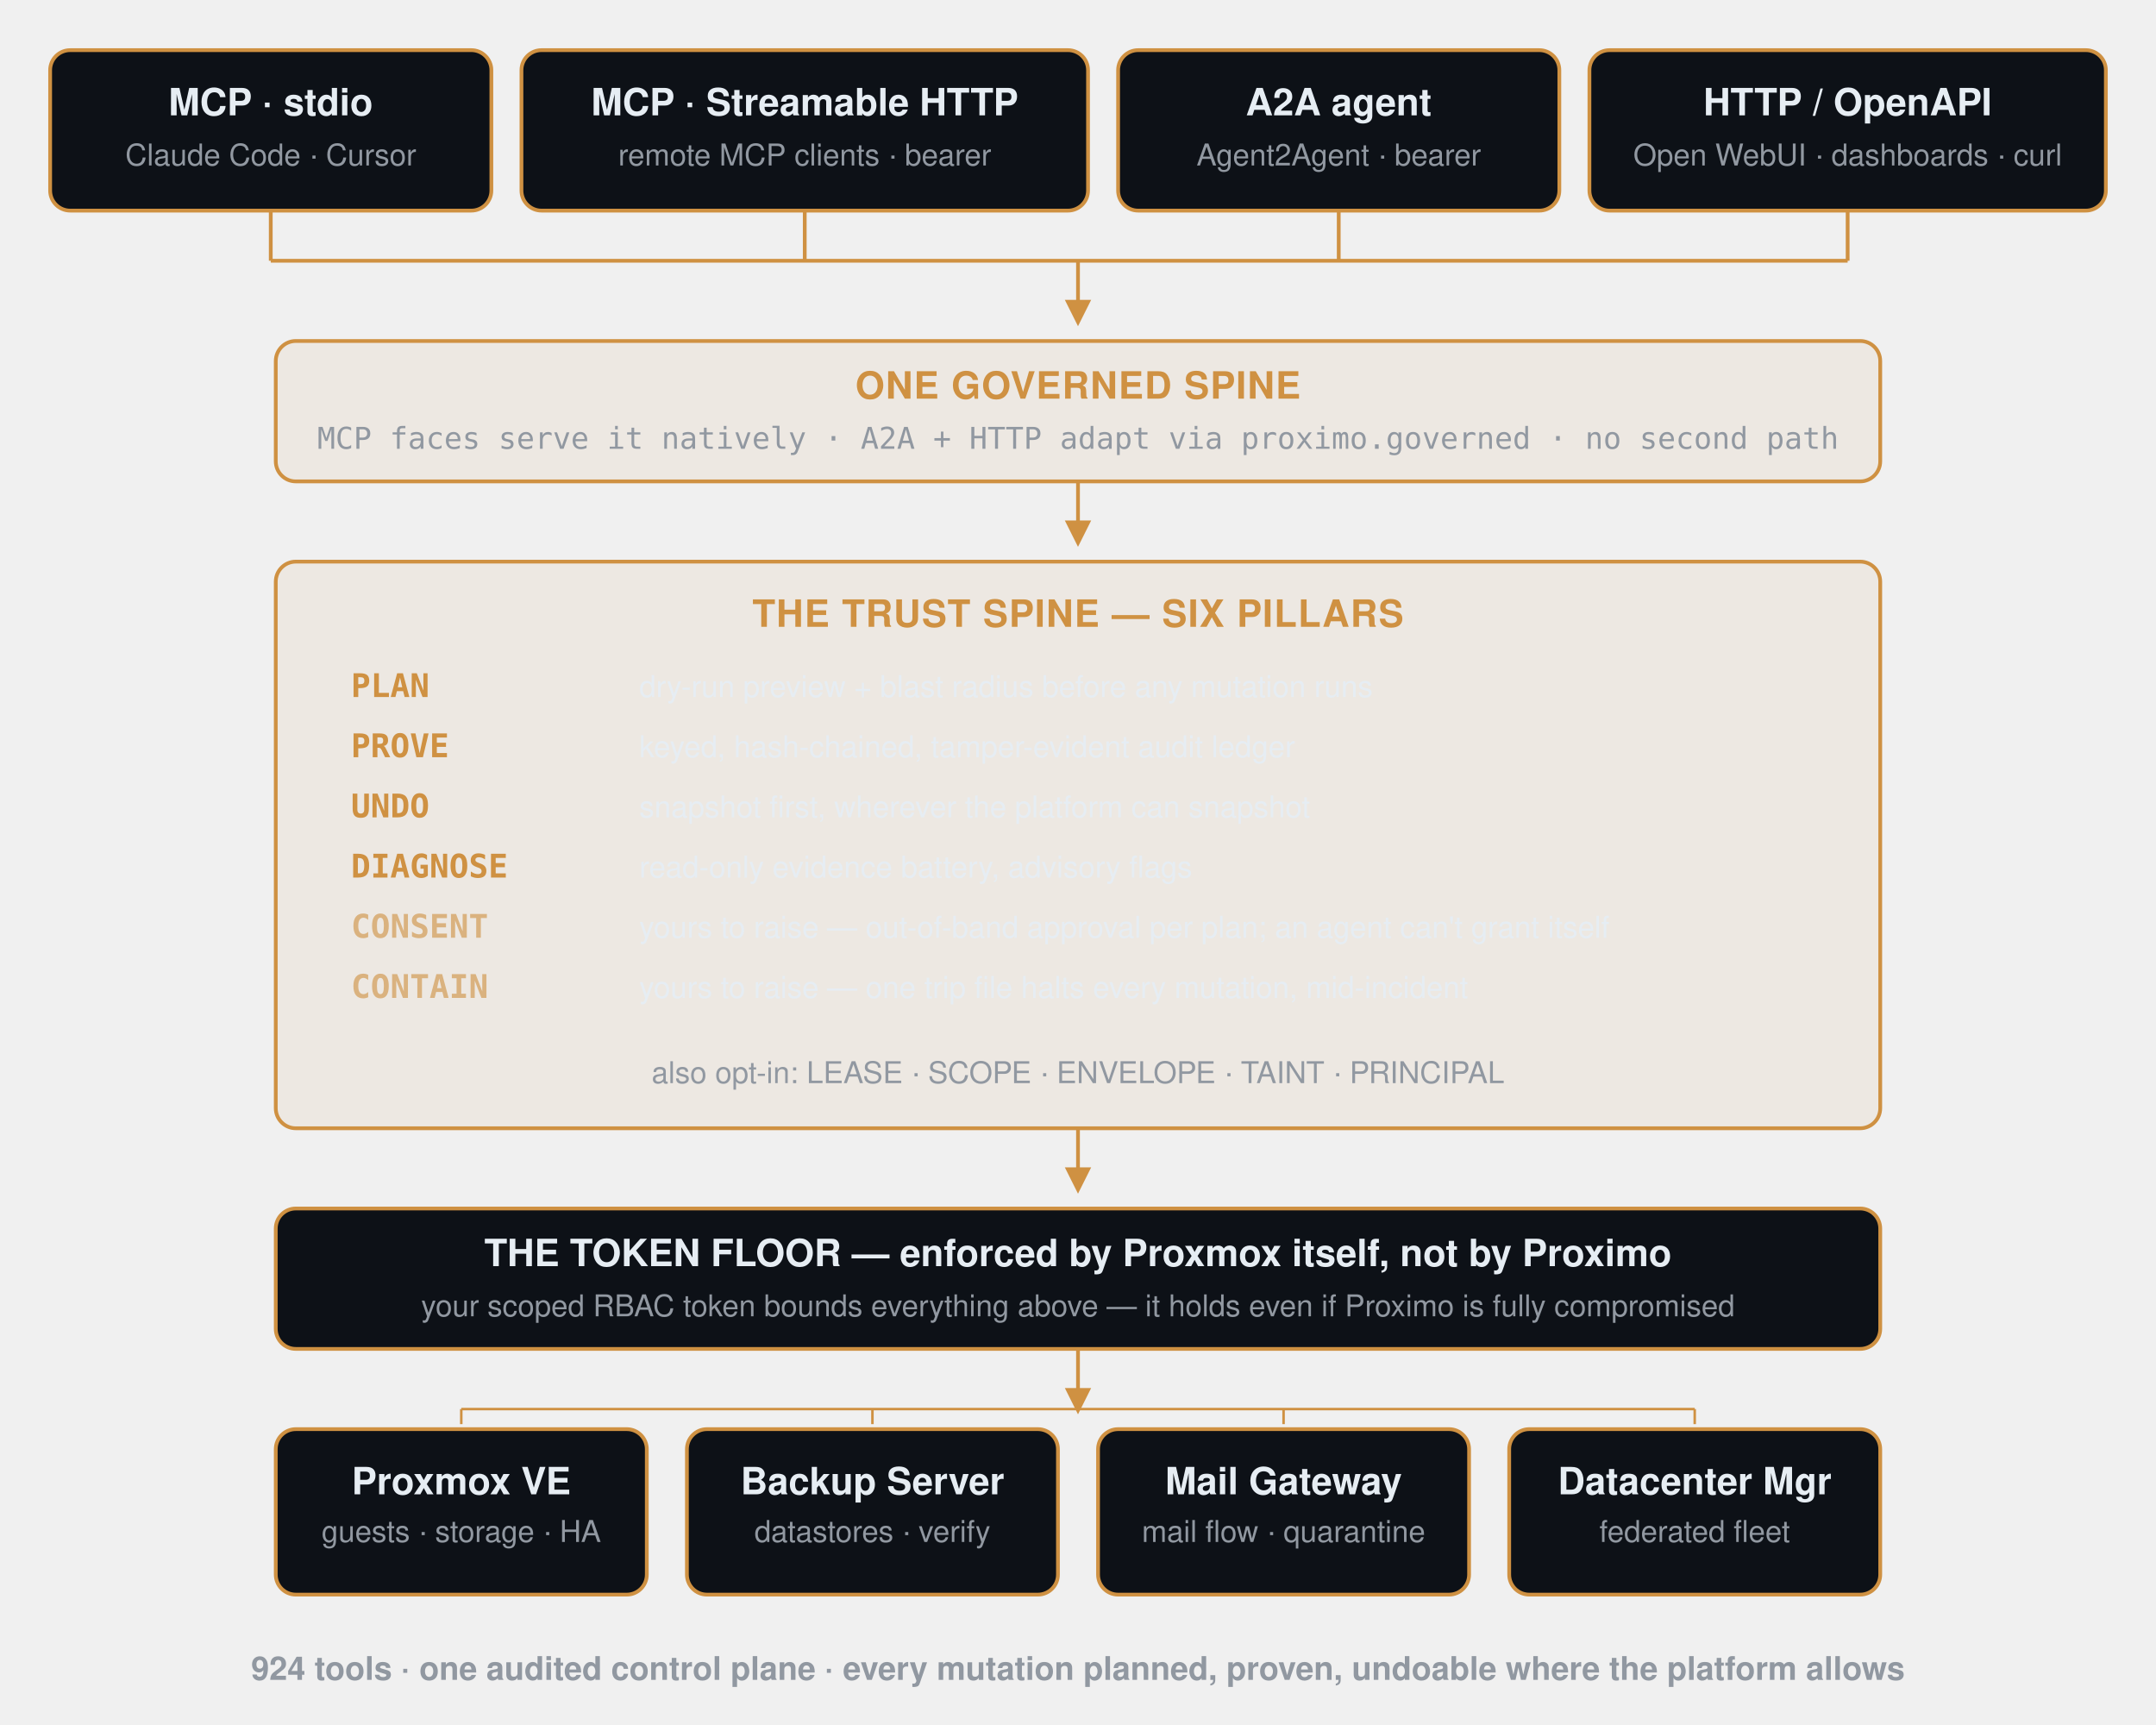
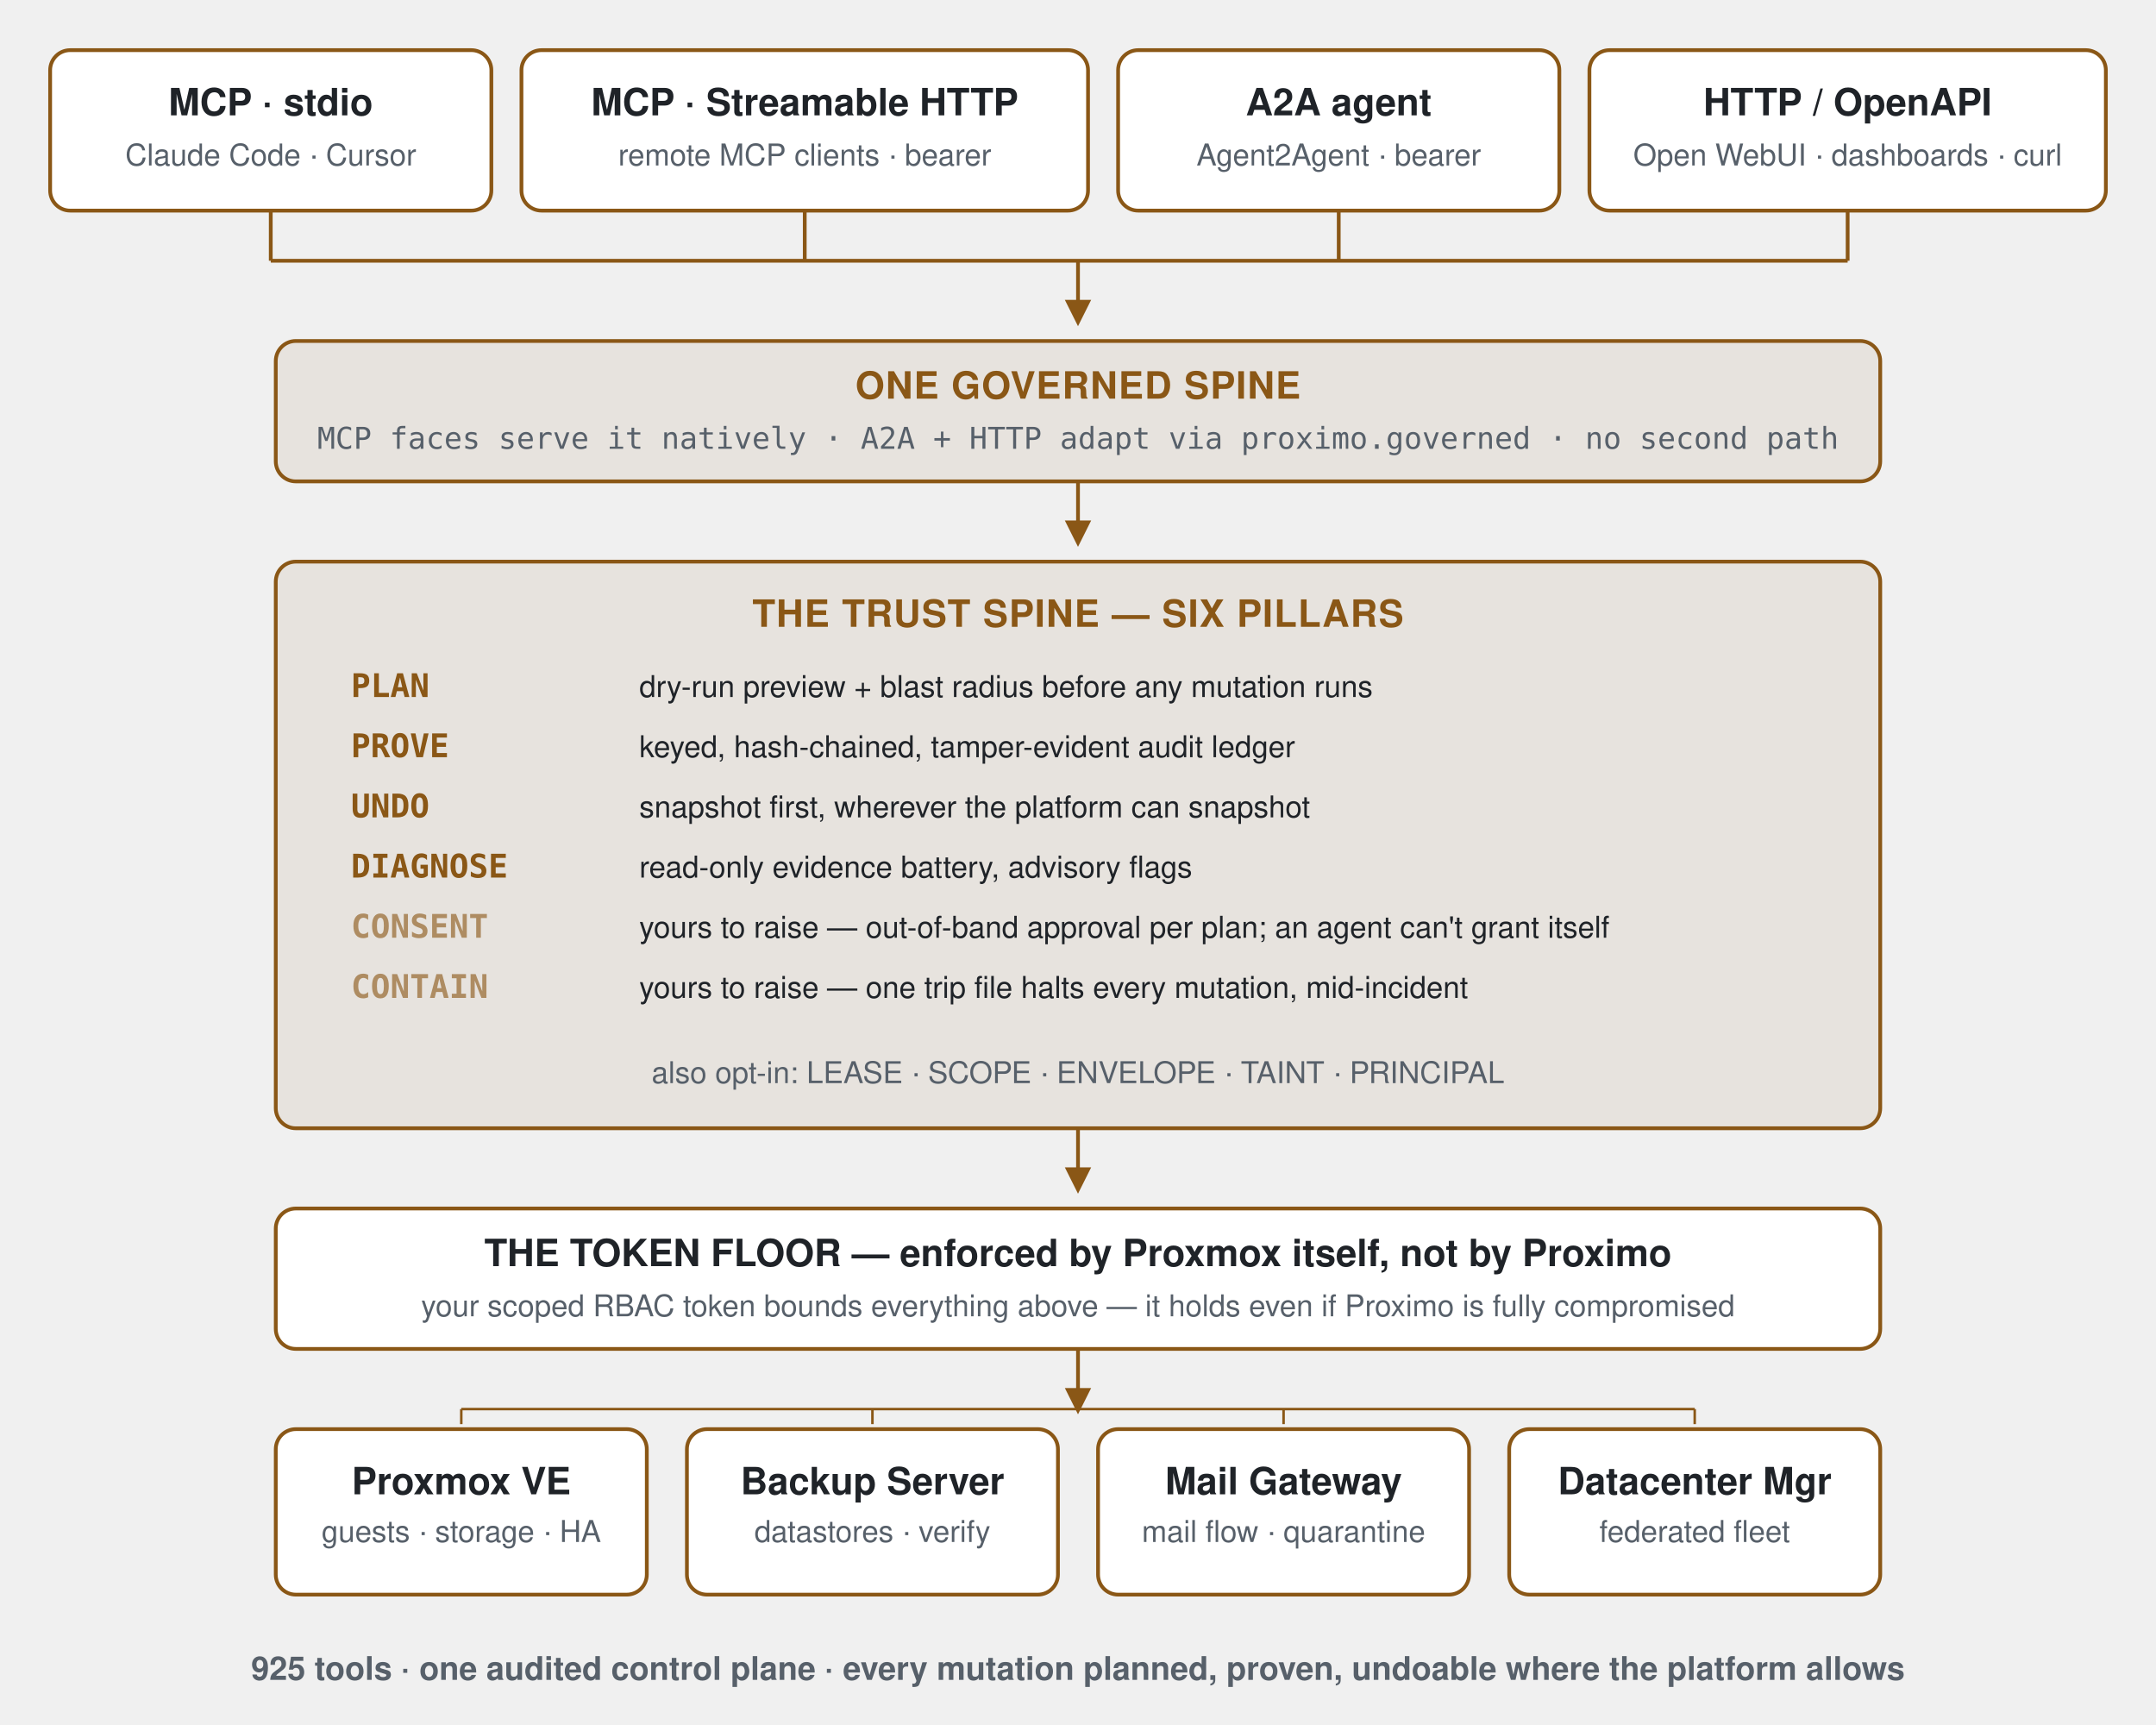
<svg xmlns="http://www.w3.org/2000/svg" viewBox="0 0 860 688" role="img" aria-label="Proximo architecture: MCP (stdio and Streamable HTTP), A2A, and API clients over one governed spine, the six-pillar trust spine (PLAN, PROVE, UNDO, DIAGNOSE standing by default; CONSENT and CONTAIN yours to raise), the token floor, four Proxmox products">
  <style>
-     .t  { font: 600 15px -apple-system,'Segoe UI',Helvetica,Arial,sans-serif; fill: #e6edf3; }
-     .s  { font: 12px -apple-system,'Segoe UI',Helvetica,Arial,sans-serif; fill: #9198a1; }
-     .m  { font: 12px ui-monospace,SFMono-Regular,Menlo,Consolas,monospace; fill: #9198a1; }
-     .h  { font: 700 15px -apple-system,'Segoe UI',Helvetica,Arial,sans-serif; fill: #cf9142; letter-spacing: .4px; }
-     .p  { font: 600 13px ui-monospace,SFMono-Regular,Menlo,Consolas,monospace; fill: #cf9142; }
-     .po { font: 600 13px ui-monospace,SFMono-Regular,Menlo,Consolas,monospace; fill: #cf9142; opacity: .62; }
-     .pd { font: 12px -apple-system,'Segoe UI',Helvetica,Arial,sans-serif; fill: #e6edf3; }
-     .cap{ font: 600 13px -apple-system,'Segoe UI',Helvetica,Arial,sans-serif; fill: #9198a1; }
+     .t  { font: 600 15px -apple-system,'Segoe UI',Helvetica,Arial,sans-serif; fill: #1f2328; }
+     .s  { font: 12px -apple-system,'Segoe UI',Helvetica,Arial,sans-serif; fill: #57606a; }
+     .m  { font: 12px ui-monospace,SFMono-Regular,Menlo,Consolas,monospace; fill: #57606a; }
+     .h  { font: 700 15px -apple-system,'Segoe UI',Helvetica,Arial,sans-serif; fill: #8a5716; letter-spacing: .4px; }
+     .p  { font: 600 13px ui-monospace,SFMono-Regular,Menlo,Consolas,monospace; fill: #8a5716; }
+     .po { font: 600 13px ui-monospace,SFMono-Regular,Menlo,Consolas,monospace; fill: #8a5716; opacity: .62; }
+     .pd { font: 12px -apple-system,'Segoe UI',Helvetica,Arial,sans-serif; fill: #1f2328; }
+     .cap{ font: 600 13px -apple-system,'Segoe UI',Helvetica,Arial,sans-serif; fill: #57606a; }
  </style>
  <defs>
    <marker id="a" viewBox="0 0 10 10" refX="8" refY="5" markerWidth="7" markerHeight="7" orient="auto-start-reverse">
-       <path d="M0 0 L10 5 L0 10 z" fill="#cf9142" />
+       <path d="M0 0 L10 5 L0 10 z" fill="#8a5716" />
    </marker>
  </defs>
-   <rect x="20" y="20" width="176" height="64" rx="8" fill="#0d1117" stroke="#cf9142" stroke-width="1.5" />
+   <rect x="20" y="20" width="176" height="64" rx="8" fill="#ffffff" stroke="#8a5716" stroke-width="1.5" />
  <text x="108" y="46" text-anchor="middle" class="t">MCP · stdio</text>
  <text x="108" y="66" text-anchor="middle" class="s">Claude Code · Cursor</text>
-   <rect x="208" y="20" width="226" height="64" rx="8" fill="#0d1117" stroke="#cf9142" stroke-width="1.5" />
+   <rect x="208" y="20" width="226" height="64" rx="8" fill="#ffffff" stroke="#8a5716" stroke-width="1.5" />
  <text x="321" y="46" text-anchor="middle" class="t">MCP · Streamable HTTP</text>
  <text x="321" y="66" text-anchor="middle" class="s">remote MCP clients · bearer</text>
-   <rect x="446" y="20" width="176" height="64" rx="8" fill="#0d1117" stroke="#cf9142" stroke-width="1.5" />
+   <rect x="446" y="20" width="176" height="64" rx="8" fill="#ffffff" stroke="#8a5716" stroke-width="1.5" />
  <text x="534" y="46" text-anchor="middle" class="t">A2A agent</text>
  <text x="534" y="66" text-anchor="middle" class="s">Agent2Agent · bearer</text>
-   <rect x="634" y="20" width="206" height="64" rx="8" fill="#0d1117" stroke="#cf9142" stroke-width="1.5" />
+   <rect x="634" y="20" width="206" height="64" rx="8" fill="#ffffff" stroke="#8a5716" stroke-width="1.5" />
  <text x="737" y="46" text-anchor="middle" class="t">HTTP / OpenAPI</text>
  <text x="737" y="66" text-anchor="middle" class="s">Open WebUI · dashboards · curl</text>
-   <path d="M108 84 V104 M321 84 V104 M534 84 V104 M737 84 V104 M108 104 H737" fill="none" stroke="#cf9142" stroke-width="1.5" />
-   <path d="M430 104 V128" fill="none" stroke="#cf9142" stroke-width="1.5" marker-end="url(#a)" />
-   <rect x="110" y="136" width="640" height="56" rx="8" fill="#cf914214" stroke="#cf9142" stroke-width="1.5" />
+   <path d="M108 84 V104 M321 84 V104 M534 84 V104 M737 84 V104 M108 104 H737" fill="none" stroke="#8a5716" stroke-width="1.5" />
+   <path d="M430 104 V128" fill="none" stroke="#8a5716" stroke-width="1.5" marker-end="url(#a)" />
+   <rect x="110" y="136" width="640" height="56" rx="8" fill="#8a571614" stroke="#8a5716" stroke-width="1.5" />
  <text x="430" y="159" text-anchor="middle" class="h">ONE GOVERNED SPINE</text>
  <text x="430" y="179" text-anchor="middle" class="m">MCP faces serve it natively · A2A + HTTP adapt via proximo.governed · no second path</text>
-   <path d="M430 192 V216" fill="none" stroke="#cf9142" stroke-width="1.5" marker-end="url(#a)" />
-   <rect x="110" y="224" width="640" height="226" rx="8" fill="#cf914214" stroke="#cf9142" stroke-width="1.5" />
+   <path d="M430 192 V216" fill="none" stroke="#8a5716" stroke-width="1.5" marker-end="url(#a)" />
+   <rect x="110" y="224" width="640" height="226" rx="8" fill="#8a571614" stroke="#8a5716" stroke-width="1.5" />
  <text x="430" y="250" text-anchor="middle" class="h">THE TRUST SPINE — SIX PILLARS</text>
  <text x="140" y="278" class="p">PLAN</text>
  <text x="255" y="278" class="pd">dry-run preview + blast radius before any mutation runs</text>
  <text x="140" y="302" class="p">PROVE</text>
  <text x="255" y="302" class="pd">keyed, hash-chained, tamper-evident audit ledger</text>
  <text x="140" y="326" class="p">UNDO</text>
  <text x="255" y="326" class="pd">snapshot first, wherever the platform can snapshot</text>
  <text x="140" y="350" class="p">DIAGNOSE</text>
  <text x="255" y="350" class="pd">read-only evidence battery, advisory flags</text>
  <text x="140" y="374" class="po">CONSENT</text>
  <text x="255" y="374" class="pd">yours to raise — out-of-band approval per plan; an agent can't grant itself</text>
  <text x="140" y="398" class="po">CONTAIN</text>
  <text x="255" y="398" class="pd">yours to raise — one trip file halts every mutation, mid-incident</text>
  <text x="430" y="432" text-anchor="middle" class="s">also opt-in: LEASE · SCOPE · ENVELOPE · TAINT · PRINCIPAL</text>
-   <path d="M430 450 V474" fill="none" stroke="#cf9142" stroke-width="1.5" marker-end="url(#a)" />
-   <rect x="110" y="482" width="640" height="56" rx="8" fill="#0d1117" stroke="#cf9142" stroke-width="1.5" />
+   <path d="M430 450 V474" fill="none" stroke="#8a5716" stroke-width="1.5" marker-end="url(#a)" />
+   <rect x="110" y="482" width="640" height="56" rx="8" fill="#ffffff" stroke="#8a5716" stroke-width="1.5" />
  <text x="430" y="505" text-anchor="middle" class="t">THE TOKEN FLOOR — enforced by Proxmox itself, not by Proximo</text>
  <text x="430" y="525" text-anchor="middle" class="s">your scoped RBAC token bounds everything above — it holds even if Proximo is fully compromised</text>
-   <path d="M430 538 V562" fill="none" stroke="#cf9142" stroke-width="1.5" marker-end="url(#a)" />
-   <path d="M184 562 H676" fill="none" stroke="#cf9142" stroke-width="1" />
-   <path d="M184 562 V568 M348 562 V568 M512 562 V568 M676 562 V568" fill="none" stroke="#cf9142" stroke-width="1" />
-   <rect x="110" y="570" width="148" height="66" rx="8" fill="#0d1117" stroke="#cf9142" stroke-width="1.5" />
+   <path d="M430 538 V562" fill="none" stroke="#8a5716" stroke-width="1.5" marker-end="url(#a)" />
+   <path d="M184 562 H676" fill="none" stroke="#8a5716" stroke-width="1" />
+   <path d="M184 562 V568 M348 562 V568 M512 562 V568 M676 562 V568" fill="none" stroke="#8a5716" stroke-width="1" />
+   <rect x="110" y="570" width="148" height="66" rx="8" fill="#ffffff" stroke="#8a5716" stroke-width="1.5" />
  <text x="184" y="596" text-anchor="middle" class="t">Proxmox VE</text>
  <text x="184" y="615" text-anchor="middle" class="s">guests · storage · HA</text>
-   <rect x="274" y="570" width="148" height="66" rx="8" fill="#0d1117" stroke="#cf9142" stroke-width="1.5" />
+   <rect x="274" y="570" width="148" height="66" rx="8" fill="#ffffff" stroke="#8a5716" stroke-width="1.5" />
  <text x="348" y="596" text-anchor="middle" class="t">Backup Server</text>
  <text x="348" y="615" text-anchor="middle" class="s">datastores · verify</text>
-   <rect x="438" y="570" width="148" height="66" rx="8" fill="#0d1117" stroke="#cf9142" stroke-width="1.5" />
+   <rect x="438" y="570" width="148" height="66" rx="8" fill="#ffffff" stroke="#8a5716" stroke-width="1.5" />
  <text x="512" y="596" text-anchor="middle" class="t">Mail Gateway</text>
  <text x="512" y="615" text-anchor="middle" class="s">mail flow · quarantine</text>
-   <rect x="602" y="570" width="148" height="66" rx="8" fill="#0d1117" stroke="#cf9142" stroke-width="1.5" />
+   <rect x="602" y="570" width="148" height="66" rx="8" fill="#ffffff" stroke="#8a5716" stroke-width="1.5" />
  <text x="676" y="596" text-anchor="middle" class="t">Datacenter Mgr</text>
  <text x="676" y="615" text-anchor="middle" class="s">federated fleet</text>
-   <text x="430" y="670" text-anchor="middle" class="cap">924 tools · one audited control plane · every mutation planned, proven, undoable where the platform allows</text>
+   <text x="430" y="670" text-anchor="middle" class="cap">925 tools · one audited control plane · every mutation planned, proven, undoable where the platform allows</text>
</svg>
